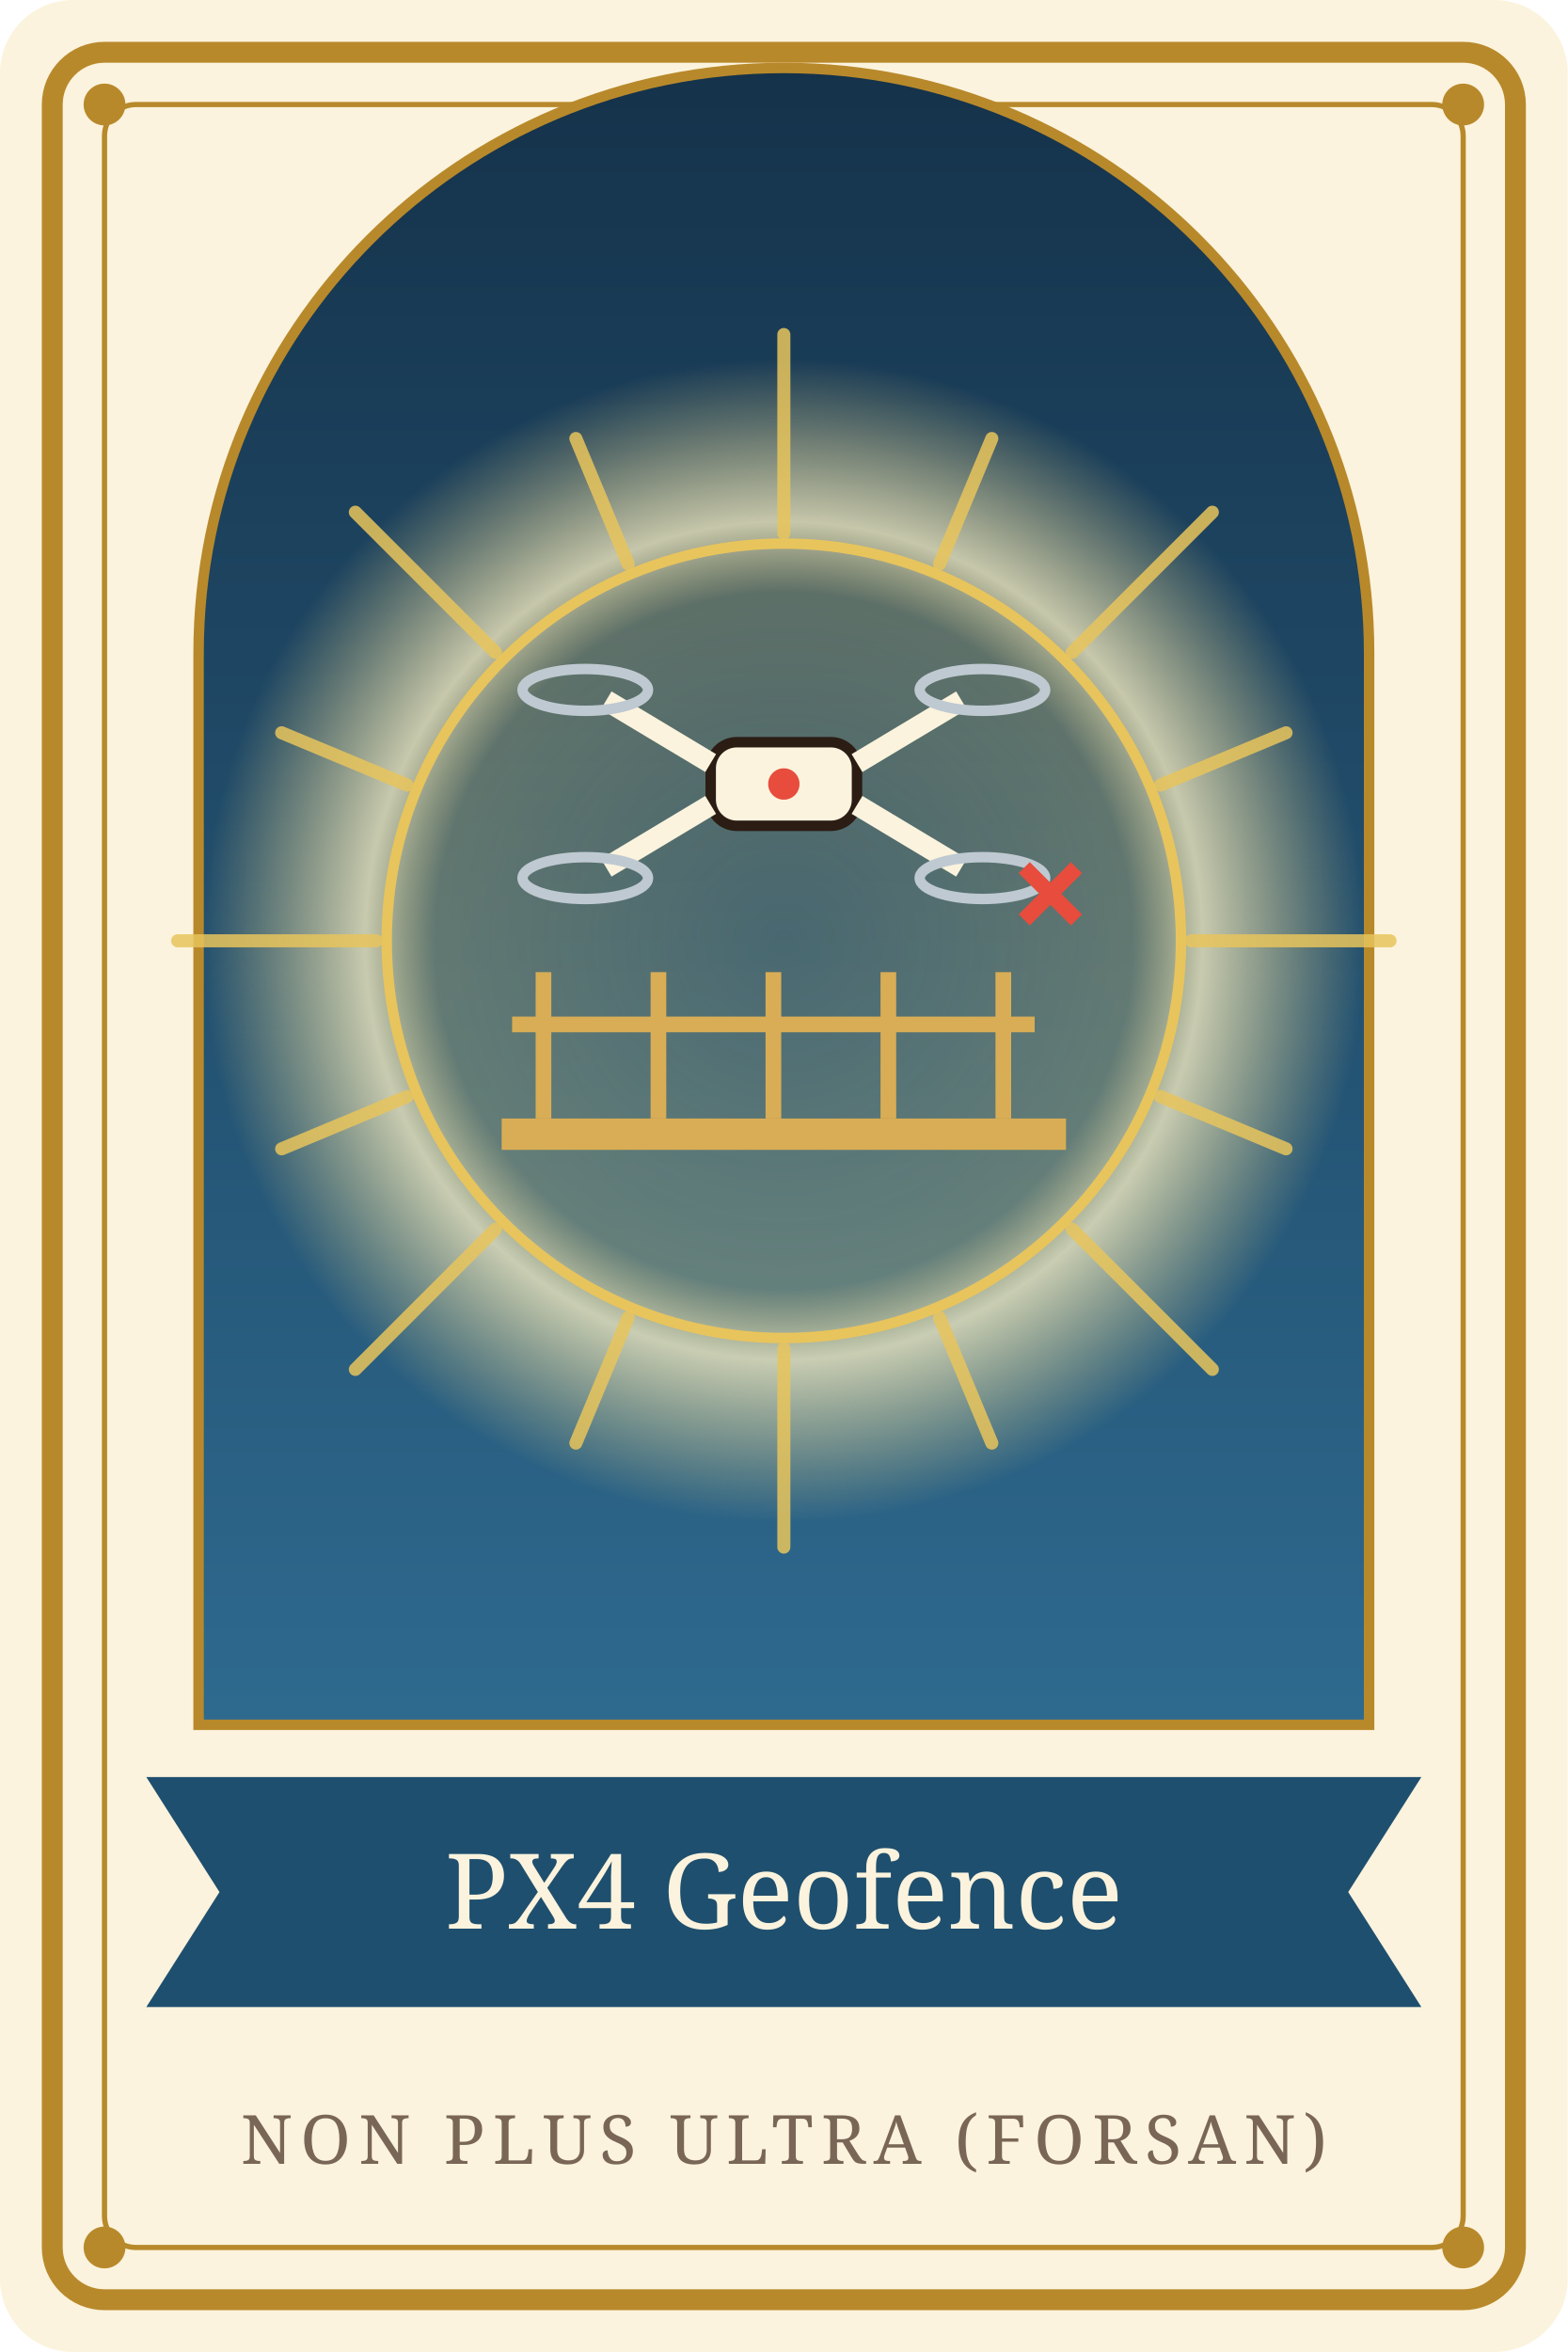
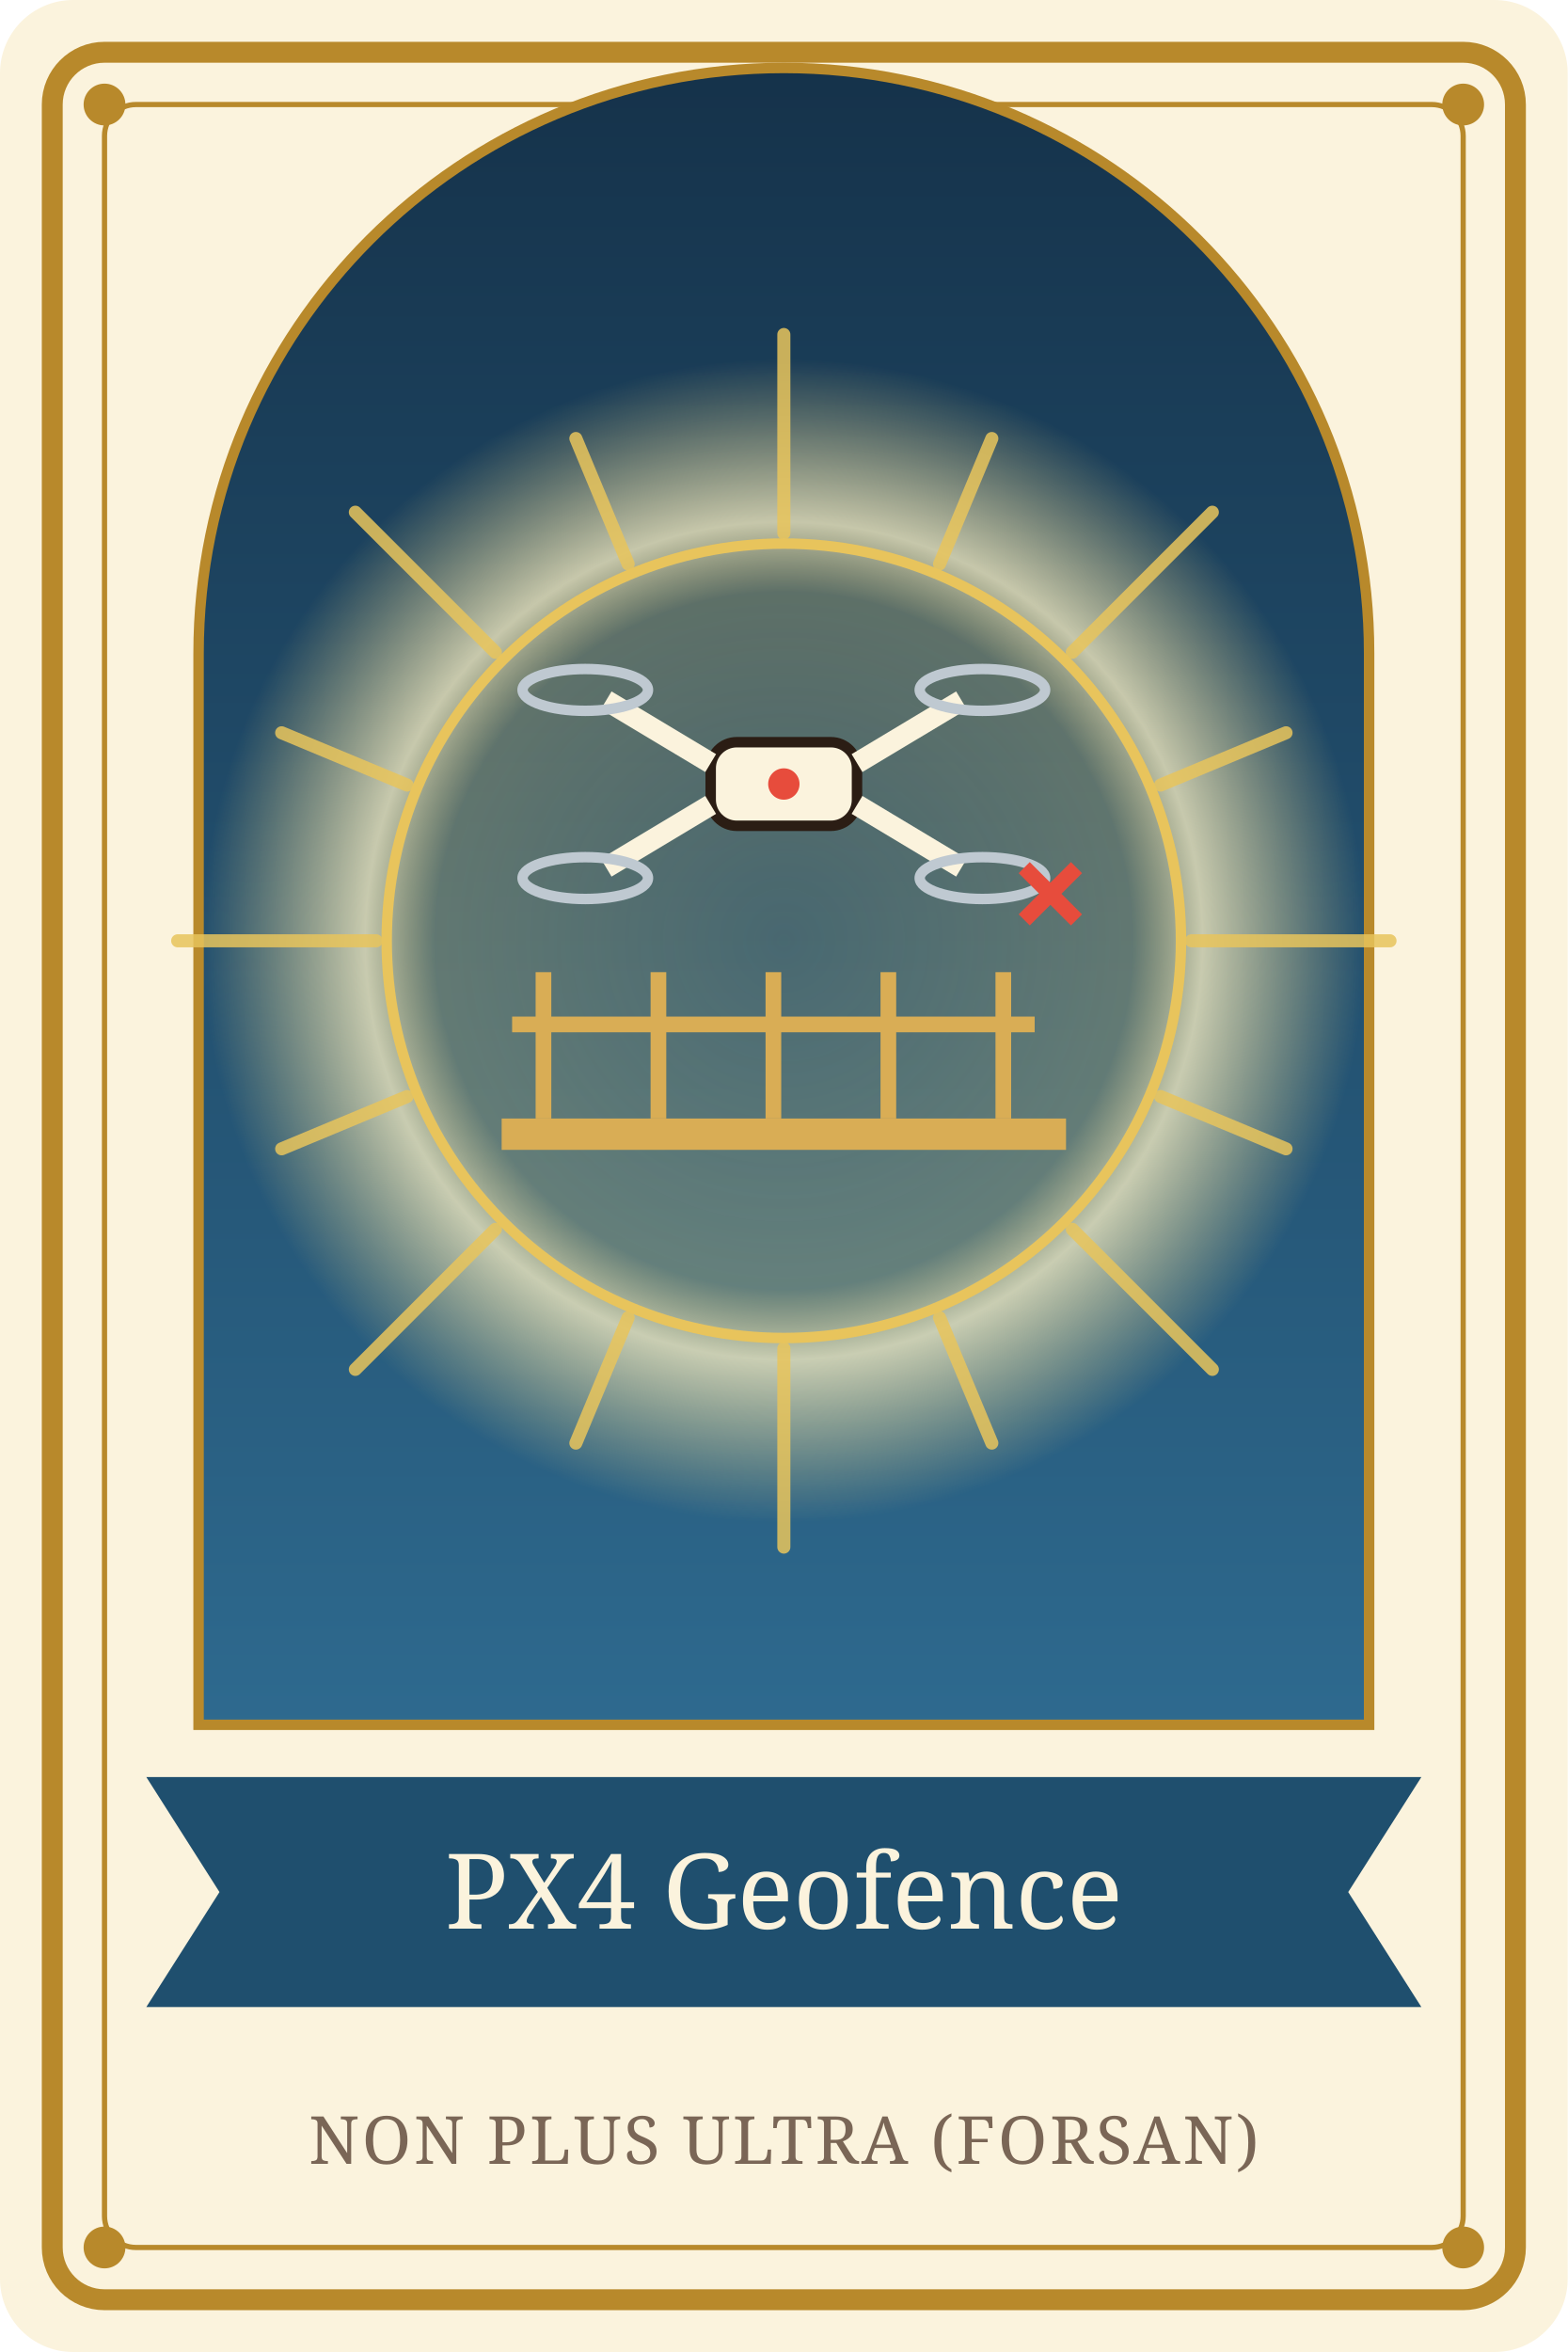
<svg xmlns="http://www.w3.org/2000/svg" viewBox="0 0 300 450" role="img" aria-label="PX4 Geofence">
  <defs>
    <radialGradient id="s-px4-geofence-halo">
      <stop offset="0%" stop-color="#f5d77a" stop-opacity="0.18" />
      <stop offset="60%" stop-color="#f5d77a" stop-opacity="0.3" />
      <stop offset="72%" stop-color="#fff3c4" stop-opacity="0.75" />
      <stop offset="100%" stop-color="#f5d77a" stop-opacity="0" />
    </radialGradient>
    <linearGradient id="s-px4-geofence-niche" x1="0" y1="0" x2="0" y2="1">
      <stop offset="0%" stop-color="#15324a" />
      <stop offset="100%" stop-color="#2e6a8f" />
    </linearGradient>
  </defs>
  <rect width="300" height="450" rx="14" fill="#fbf3dd" />
  <rect x="10" y="10" width="280" height="430" rx="10" fill="none" stroke="#b8892b" stroke-width="4" />
  <rect x="20" y="20" width="260" height="410" rx="6" fill="none" stroke="#b8892b" stroke-width="1" />
  <g fill="#b8892b">
    <circle cx="20" cy="20" r="4" />
    <circle cx="280" cy="20" r="4" />
    <circle cx="20" cy="430" r="4" />
    <circle cx="280" cy="430" r="4" />
  </g>
  <path d="M38 330 V125 A112 112 0 0 1 262 125 V330 Z" fill="url(#s-px4-geofence-niche)" stroke="#b8892b" stroke-width="2" />
  <circle cx="150" cy="180" r="112" fill="url(#s-px4-geofence-halo)" />
  <g stroke="#e8c45c" stroke-width="2.5" stroke-linecap="round" opacity="0.85">
    <line x1="228.0" y1="180.0" x2="266.0" y2="180.0" />
    <line x1="222.1" y1="209.8" x2="246.1" y2="219.8" />
    <line x1="205.2" y1="235.2" x2="232.0" y2="262.0" />
    <line x1="179.8" y1="252.1" x2="189.8" y2="276.1" />
    <line x1="150.0" y1="258.0" x2="150.0" y2="296.0" />
    <line x1="120.2" y1="252.1" x2="110.2" y2="276.1" />
    <line x1="94.8" y1="235.2" x2="68.0" y2="262.0" />
    <line x1="77.9" y1="209.8" x2="53.9" y2="219.8" />
    <line x1="72.0" y1="180.0" x2="34.0" y2="180.0" />
    <line x1="77.9" y1="150.2" x2="53.9" y2="140.2" />
    <line x1="94.8" y1="124.8" x2="68.0" y2="98.0" />
    <line x1="120.2" y1="107.9" x2="110.2" y2="83.9" />
    <line x1="150.0" y1="102.0" x2="150.0" y2="64.0" />
    <line x1="179.8" y1="107.9" x2="189.8" y2="83.9" />
    <line x1="205.2" y1="124.8" x2="232.0" y2="98.0" />
    <line x1="222.1" y1="150.2" x2="246.1" y2="140.2" />
  </g>
  <circle cx="150" cy="180" r="76" fill="none" stroke="#e8c45c" stroke-width="2" />
  <g>
    <rect x="96" y="214" width="108" height="6" fill="#d9ad55" />
    <g stroke="#d9ad55" stroke-width="3">
      <line x1="104" y1="214" x2="104" y2="186" />
      <line x1="126" y1="214" x2="126" y2="186" />
      <line x1="148" y1="214" x2="148" y2="186" />
      <line x1="170" y1="214" x2="170" y2="186" />
      <line x1="192" y1="214" x2="192" y2="186" />
      <line x1="98" y1="196" x2="198" y2="196" />
    </g>
    <g transform="translate(150 150)">
      <rect x="-14" y="-8" width="28" height="16" rx="5" fill="#fbf3dd" stroke="#2b1d14" stroke-width="2" />
      <g stroke="#fbf3dd" stroke-width="4">
        <line x1="-14" y1="-4" x2="-34" y2="-16" />
        <line x1="14" y1="-4" x2="34" y2="-16" />
        <line x1="-14" y1="4" x2="-34" y2="16" />
        <line x1="14" y1="4" x2="34" y2="16" />
      </g>
      <g fill="none" stroke="#bfc9d1" stroke-width="2">
        <ellipse cx="-38" cy="-18" rx="12" ry="4" />
        <ellipse cx="38" cy="-18" rx="12" ry="4" />
        <ellipse cx="-38" cy="18" rx="12" ry="4" />
        <ellipse cx="38" cy="18" rx="12" ry="4" />
      </g>
      <circle r="3" fill="#e74c3c" />
    </g>
    <path d="M196 176 l10 -10 M206 176 l-10 -10" stroke="#e74c3c" stroke-width="3" />
  </g>
  <path d="M28 340 h244 l-14 22 l14 22 h-244 l14 -22 z" fill="#1f4f6e" />
  <text x="150" y="369" text-anchor="middle" font-family="'EB Garamond', Georgia, serif" font-size="20" fill="#fbf3dd">PX4 Geofence</text>
-   <text x="150" y="414" text-anchor="middle" font-family="'EB Garamond', Georgia, serif" font-size="13" letter-spacing="1.5" fill="#7a6656">NON PLUS ULTRA (FORSAN)</text>
+   <text x="150" y="414" text-anchor="middle" font-family="'EB Garamond', Georgia, serif" font-size="12.7" letter-spacing="0.5" fill="#7a6656">NON PLUS ULTRA (FORSAN)</text>
</svg>
